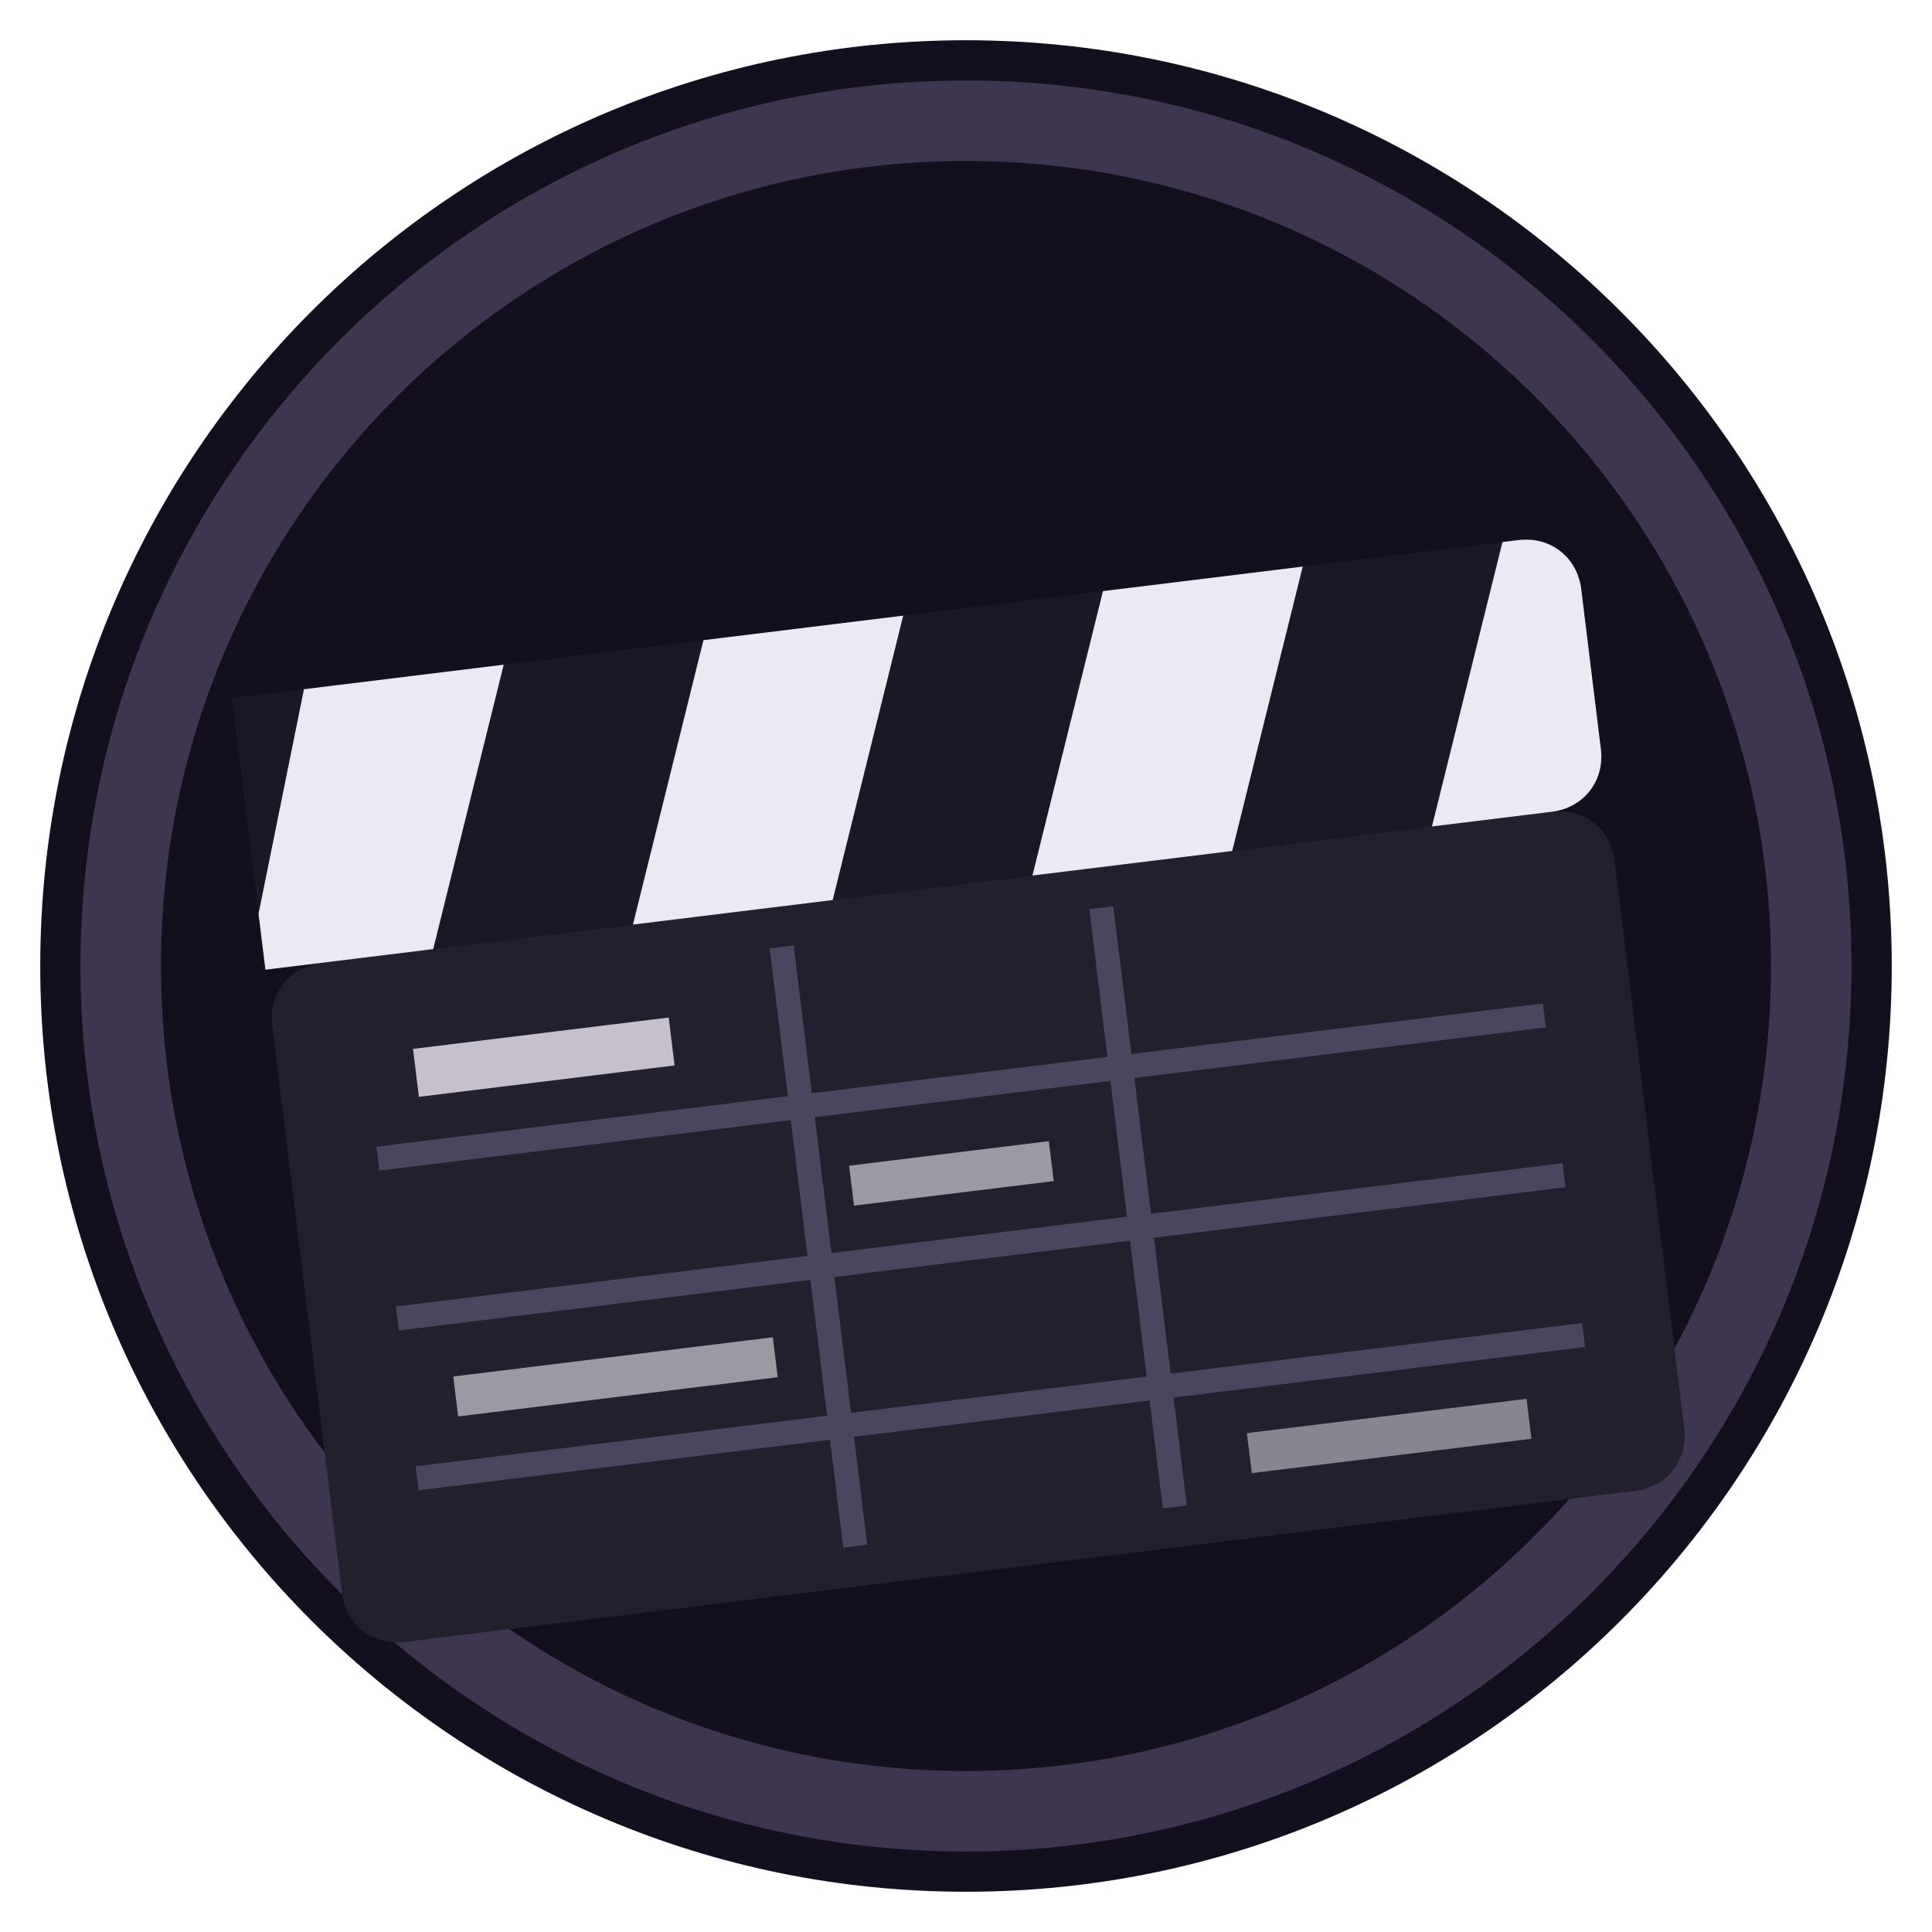
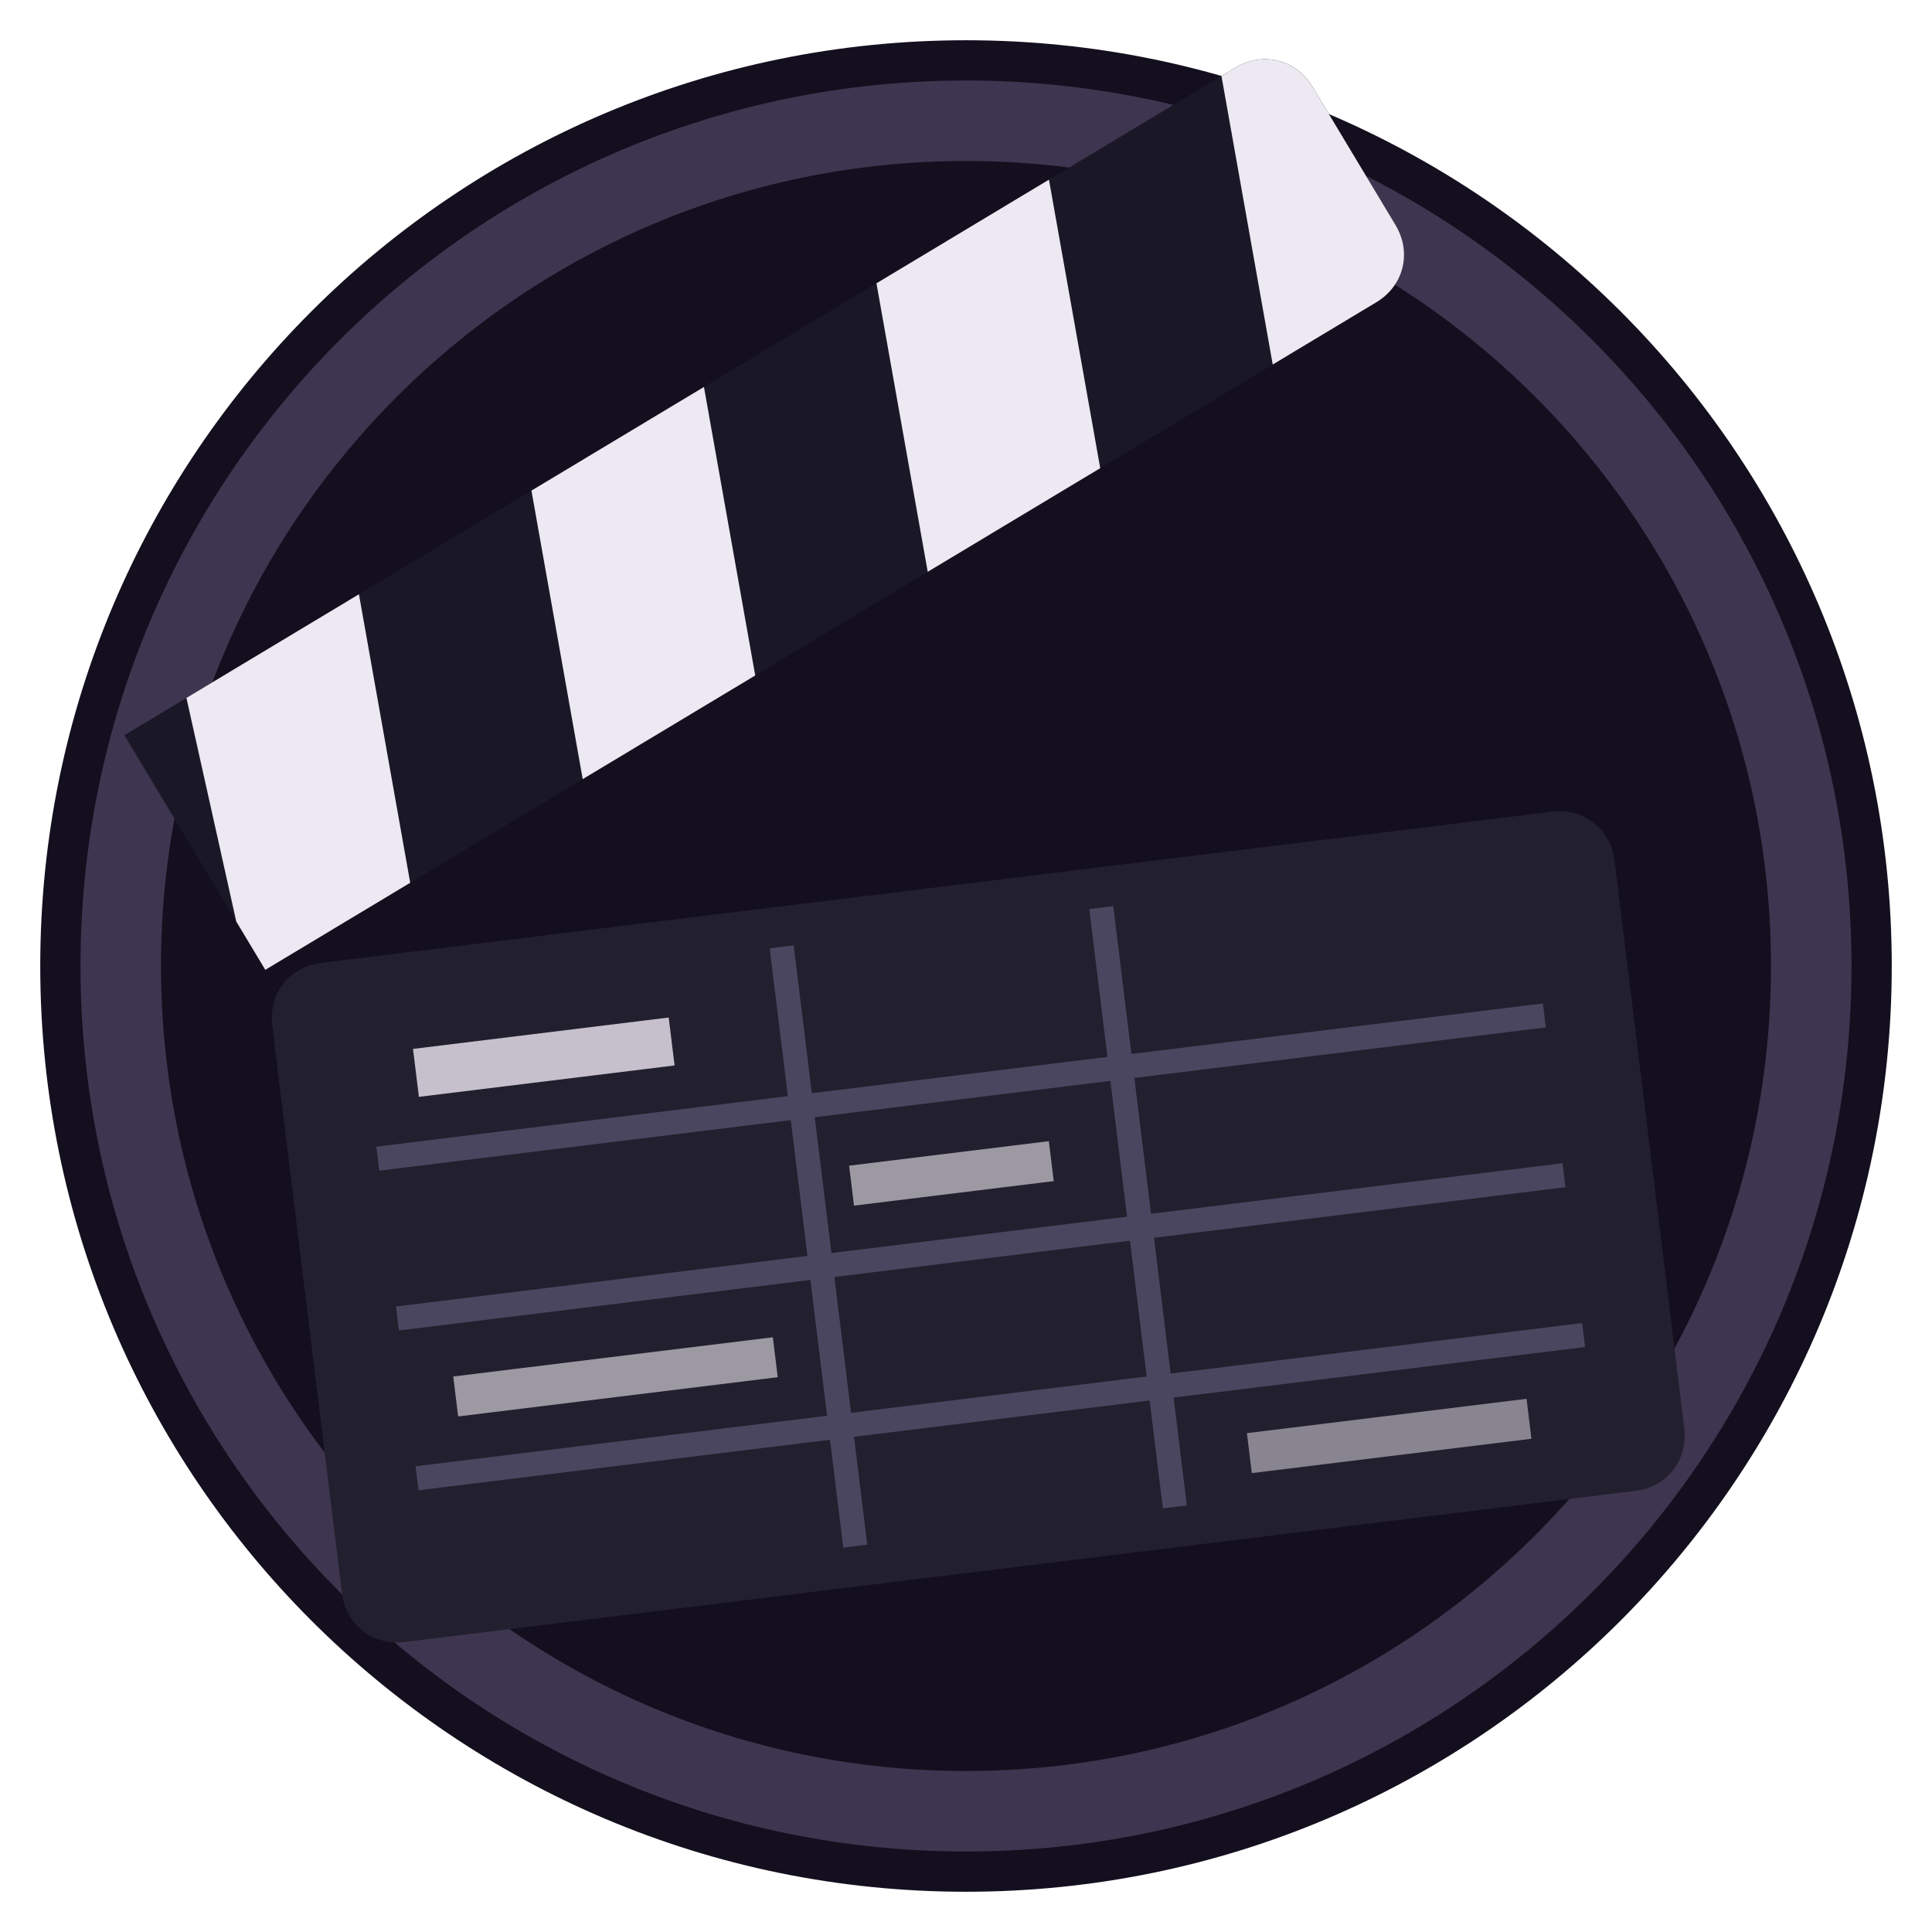
<svg xmlns="http://www.w3.org/2000/svg" viewBox="0 0 48 48" width="48" height="48" role="presentation">
-   <style>
-     .clap { animation: snap 3.4s ease-in-out infinite;
-             transform-box: fill-box; transform-origin: 6% 92% }
-     @keyframes snap {
-       0%,55% { transform: rotate(-24deg) }
-       64%,100% { transform: rotate(0deg) }
-     }
-     @media (prefers-reduced-motion: reduce) { .clap { animation: none; transform: rotate(-14deg) } }
-   </style>
  <circle cx="24" cy="24" r="23" fill="#140F1E" />
  <circle cx="24" cy="24" r="21" fill="none" stroke="#3E3650" stroke-width="2" />
  <g transform="rotate(-7 24 28)">
    <path d="M8.6 22 L39.4 22 C40.2 22 40.8 22.6 40.8 23.4 L40.8 37.6 C40.8 38.4 40.2 39 39.4 39              L8.6 39 C7.8 39 7.2 38.4 7.2 37.6 L7.2 23.4 C7.2 22.6 7.8 22 8.6 22 Z" fill="#22202E" />
    <g stroke="#4A4660" stroke-width=".6" fill="none">
      <path d="M9.4 27 L38.6 27" />
      <path d="M9.4 31 L38.6 31" />
      <path d="M9.4 35 L38.6 35" />
      <path d="M20 23 L20 38" />
      <path d="M28 23 L28 38" />
    </g>
    <g fill="#EDE9F2">
      <path d="M10.6 24.4 L17 24.4 L17 25.6 L10.6 25.6 Z" opacity=".8" />
      <path d="M21 28.6 L26 28.6 L26 29.6 L21 29.6 Z" opacity=".6" />
      <path d="M10.6 32.6 L18.6 32.6 L18.6 33.6 L10.6 33.6 Z" opacity=".6" />
      <path d="M30 36.4 L37 36.4 L37 37.4 L30 37.4 Z" opacity=".5" />
    </g>
  </g>
-   <g class="clap">
+   <g transform="rotate(-24 6.6 24.1)">
    <g transform="rotate(-7 24 28)">
      <path d="M7.2 15.2 L39.4 15.2 C40.2 15.2 40.8 15.8 40.8 16.6 L40.8 20.6                C40.8 21.4 40.2 22 39.4 22 L8.6 22 C7.8 22 7.2 21.4 7.2 20.6 Z" fill="#1A1826" />
      <g fill="#EDE9F2">
        <path d="M9 15.2 L14 15.2 L11.4 22 L7.2 22 L7.2 20.6 Z" />
        <path d="M19 15.2 L24 15.2 L21.4 22 L16.4 22 Z" />
        <path d="M29 15.2 L34 15.2 L31.4 22 L26.4 22 Z" />
        <path d="M39 15.2 L39.4 15.2 C40.2 15.2 40.8 15.8 40.8 16.6 L40.8 20.6                  C40.8 21.4 40.2 22 39.4 22 L36.4 22 Z" />
      </g>
    </g>
  </g>
</svg>
